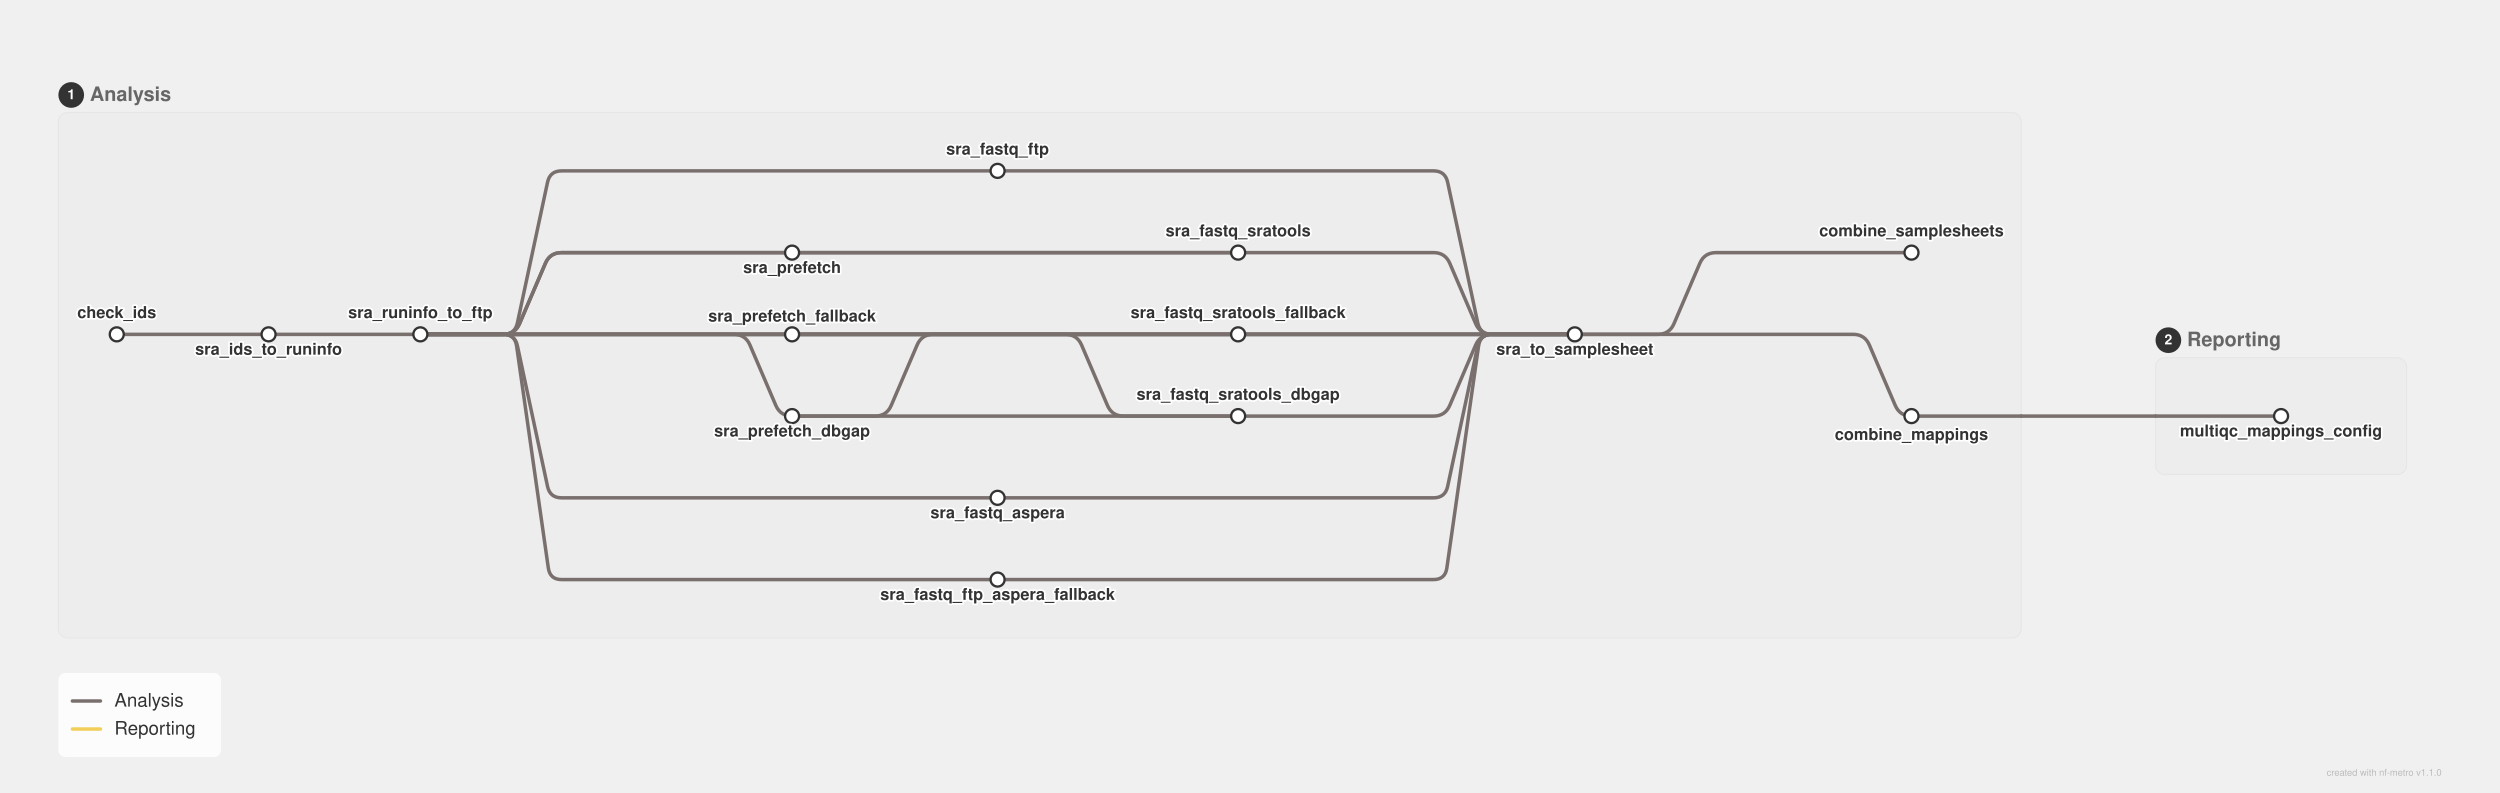
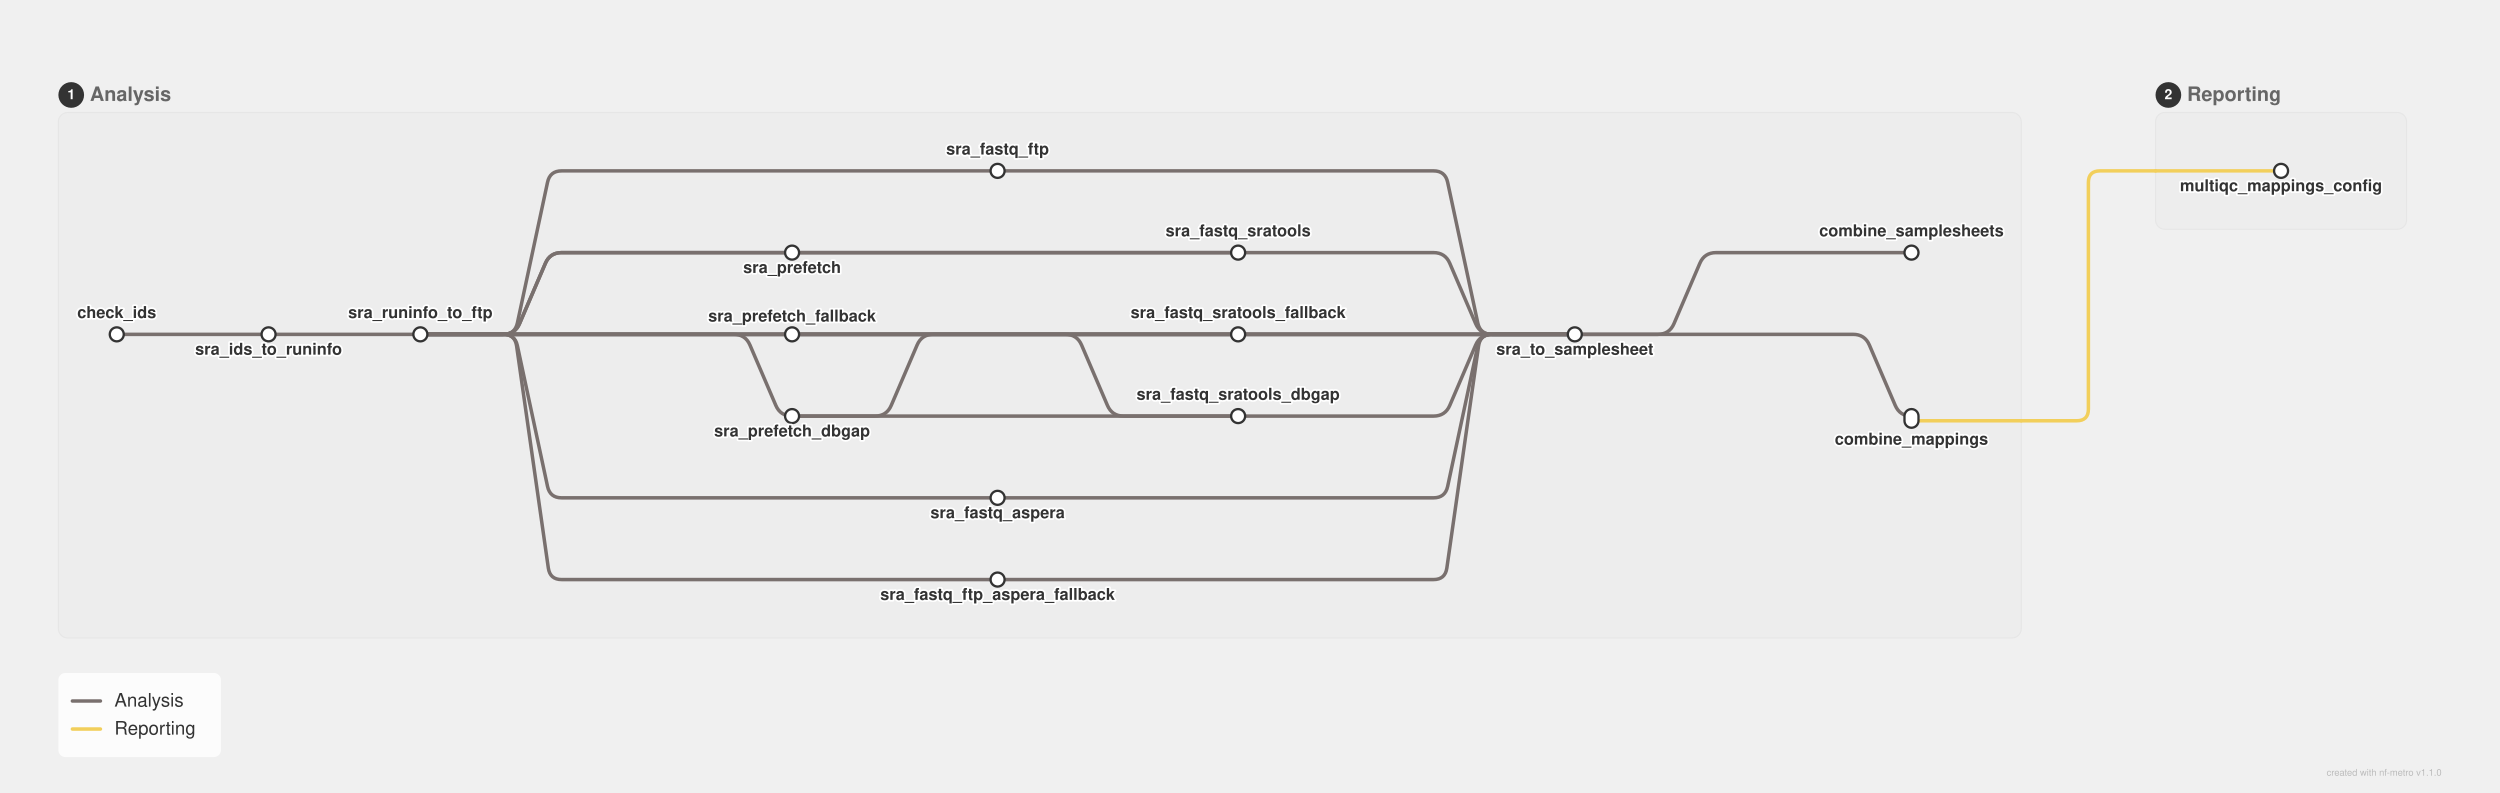
<svg xmlns="http://www.w3.org/2000/svg" width="2101" height="666" viewBox="-20 0 2141 666">
  <defs>
</defs>
  <style>.nf-metro-title { fill: var(--nfm-map-title-color, #111111); }
.nf-metro-station-label { fill: var(--nfm-map-label-color, #333333); }
.nf-metro-section-box { fill: var(--nfm-map-section-fill, #ededed); stroke: var(--nfm-map-section-stroke, #e6e6e6); }
.nf-metro-section-label { fill: var(--nfm-map-section-label-color, #666666); }
.nf-metro-group-label { fill: var(--nfm-map-section-label-color, #666666); }
.nf-metro-group-underline { stroke: var(--nfm-map-section-label-color, #666666); }
.nf-metro-legend-bg { fill: var(--nfm-map-legend-bg, rgba(255, 255, 255, 0.8)); }
.nf-metro-legend-text { fill: var(--nfm-map-legend-text-color, #333333); }
.nf-metro-marker-stroke { stroke: var(--nfm-map-marker-stroke, #333333); }
.nf-metro-label-halo { fill: var(--nfm-map-bg, #ffffff); stroke: var(--nfm-map-bg, #ffffff); }</style>
  <style>@media (prefers-color-scheme: dark) {
    .nf-metro-section-label { fill: #d0d0d0; }
    .nf-metro-section-num-circle { fill: #777777; }
    .nf-metro-title { fill: #ffffff; }
}
</style>
-   <rect x="30.0" y="90.0" width="1681.0" height="450.0" rx="8" ry="8" fill="#ededed" stroke="#e6e6e6" stroke-width="1.0" class="nf-metro-section-box" data-section-id="generic" data-section-lines="generic" />
+   <rect x="30.0" y="90.0" width="1681.0" height="450.0" rx="8" ry="8" fill="#ededed" stroke="#e6e6e6" stroke-width="1.0" class="nf-metro-section-box" data-section-id="generic" data-section-lines="generic,report" />
  <circle cx="41.0" cy="75.0" r="11" fill="#333333" class="nf-metro-section-num-circle" data-section-id="generic" />
  <text x="41.0" y="75.0" font-size="12" fill="#ffffff" font-family="'Helvetica Neue', Helvetica, Arial, sans-serif" font-weight="bold" text-anchor="middle" dy="0.3em" data-section-id="generic">1</text>
  <text x="57.0" y="75.0" font-size="17.0" fill="#666666" font-family="'Helvetica Neue', Helvetica, Arial, sans-serif" font-weight="bold" dy="0.3em" class="nf-metro-section-label" data-section-id="generic">Analysis</text>
-   <rect x="1826.0" y="300.0" width="215.0" height="100.0" rx="8" ry="8" fill="#ededed" stroke="#e6e6e6" stroke-width="1.0" class="nf-metro-section-box" data-section-id="report" data-section-lines="generic" />
-   <circle cx="1837.0" cy="285.0" r="11" fill="#333333" class="nf-metro-section-num-circle" data-section-id="report" />
-   <text x="1837.0" y="285.0" font-size="12" fill="#ffffff" font-family="'Helvetica Neue', Helvetica, Arial, sans-serif" font-weight="bold" text-anchor="middle" dy="0.3em" data-section-id="report">2</text>
-   <text x="1853.0" y="285.0" font-size="17.0" fill="#666666" font-family="'Helvetica Neue', Helvetica, Arial, sans-serif" font-weight="bold" dy="0.3em" class="nf-metro-section-label" data-section-id="report">Reporting</text>
+   <rect x="1826.0" y="90.0" width="215.0" height="100.0" rx="8" ry="8" fill="#ededed" stroke="#e6e6e6" stroke-width="1.0" class="nf-metro-section-box" data-section-id="report" data-section-lines="report" />
+   <circle cx="1837.0" cy="75.0" r="11" fill="#333333" class="nf-metro-section-num-circle" data-section-id="report" />
+   <text x="1837.0" y="75.0" font-size="12" fill="#ffffff" font-family="'Helvetica Neue', Helvetica, Arial, sans-serif" font-weight="bold" text-anchor="middle" dy="0.3em" data-section-id="report">2</text>
+   <text x="1853.0" y="75.0" font-size="17.0" fill="#666666" font-family="'Helvetica Neue', Helvetica, Arial, sans-serif" font-weight="bold" dy="0.3em" class="nf-metro-section-label" data-section-id="report">Reporting</text>
+   <path d="M1617.0,354.0 L1711.0,354.0" stroke="#F2CF5B" stroke-width="3.0" stroke-linecap="round" class="metro-line-report" data-line-id="report" />
+   <path d="M1826.0,140.0 L1933.5,140.0" stroke="#F2CF5B" stroke-width="3.0" stroke-linecap="round" class="metro-line-report" data-line-id="report" />
+   <path d="M1711.0,354.0 L1758.5,354.0 Q1768.5,354.0,1768.5,344.0 L1768.5,150.0 Q1768.5,140.0,1778.5,140.0 L1826.0,140.0" stroke="#F2CF5B" stroke-width="3.0" fill="none" stroke-linecap="round" stroke-linejoin="round" class="metro-line-report" data-line-id="report" />
  <path d="M80.0,280.0 L210.0,280.0" stroke="#79706E" stroke-width="3.0" stroke-linecap="round" class="metro-line-generic" data-line-id="generic" />
  <path d="M210.0,280.0 L340.0,280.0" stroke="#79706E" stroke-width="3.0" stroke-linecap="round" class="metro-line-generic" data-line-id="generic" />
  <path d="M340.0,280.0 L411.0,280.0 Q421.0,280.0,423.095,270.222 L448.905,149.778 Q451.0,140.0,461.0,140.0 L834.333,140.0" stroke="#79706E" stroke-width="3.0" fill="none" stroke-linecap="round" stroke-linejoin="round" class="metro-line-generic" data-line-id="generic" />
  <path d="M340.0,280.0 L411.0,280.0 Q421.0,280.0,424.939,270.809 L447.061,219.191 Q451.0,210.0,461.0,210.0 L658.333,210.0" stroke="#79706E" stroke-width="3.0" fill="none" stroke-linecap="round" stroke-linejoin="round" class="metro-line-generic" data-line-id="generic" />
  <path d="M340.0,280.0 L411.0,280.0 Q421.0,280.0,424.939,270.809 L447.061,219.191 Q451.0,210.0,461.0,210.0 L1040.333,210.0" stroke="#79706E" stroke-width="3.0" fill="none" stroke-linecap="round" stroke-linejoin="round" class="metro-line-generic" data-line-id="generic" />
  <path d="M340.0,280.0 L658.333,280.0" stroke="#79706E" stroke-width="3.0" stroke-linecap="round" class="metro-line-generic" data-line-id="generic" />
  <path d="M340.0,280.0 L1040.333,280.0" stroke="#79706E" stroke-width="3.0" stroke-linecap="round" class="metro-line-generic" data-line-id="generic" />
  <path d="M340.0,280.0 L608.333,280.0 Q618.333,280.0,622.273,289.191 L644.394,340.809 Q648.333,350.0,658.333,350.0 L658.333,350.0" stroke="#79706E" stroke-width="3.0" fill="none" stroke-linecap="round" stroke-linejoin="round" class="metro-line-generic" data-line-id="generic" />
  <path d="M340.0,280.0 L892.333,280.0 Q902.333,280.0,906.273,289.191 L928.394,340.809 Q932.333,350.0,942.333,350.0 L1040.333,350.0" stroke="#79706E" stroke-width="3.0" fill="none" stroke-linecap="round" stroke-linejoin="round" class="metro-line-generic" data-line-id="generic" />
  <path d="M340.0,280.0 L411.0,280.0 Q421.0,280.0,423.095,289.778 L448.905,410.222 Q451.0,420.0,461.0,420.0 L834.333,420.0" stroke="#79706E" stroke-width="3.0" fill="none" stroke-linecap="round" stroke-linejoin="round" class="metro-line-generic" data-line-id="generic" />
  <path d="M340.0,280.0 L411.0,280.0 Q421.0,280.0,422.414,289.899 L449.586,480.101 Q451.0,490.0,461.0,490.0 L834.333,490.0" stroke="#79706E" stroke-width="3.0" fill="none" stroke-linecap="round" stroke-linejoin="round" class="metro-line-generic" data-line-id="generic" />
  <path d="M340.0,280.0 L1328.667,280.0" stroke="#79706E" stroke-width="3.0" stroke-linecap="round" class="metro-line-generic" data-line-id="generic" />
  <path d="M834.333,140.0 L1207.667,140.0 Q1217.667,140.0,1219.762,149.778 L1245.571,270.222 Q1247.667,280.0,1257.667,280.0 L1328.667,280.0" stroke="#79706E" stroke-width="3.0" fill="none" stroke-linecap="round" stroke-linejoin="round" class="metro-line-generic" data-line-id="generic" />
  <path d="M658.333,210.0 L1040.333,210.0" stroke="#79706E" stroke-width="3.0" stroke-linecap="round" class="metro-line-generic" data-line-id="generic" />
  <path d="M1040.333,210.0 L1207.667,210.0 Q1217.667,210.0,1221.606,219.191 L1243.727,270.809 Q1247.667,280.0,1257.667,280.0 L1328.667,280.0" stroke="#79706E" stroke-width="3.0" fill="none" stroke-linecap="round" stroke-linejoin="round" class="metro-line-generic" data-line-id="generic" />
  <path d="M658.333,280.0 L1040.333,280.0" stroke="#79706E" stroke-width="3.0" stroke-linecap="round" class="metro-line-generic" data-line-id="generic" />
  <path d="M658.333,280.0 L1328.667,280.0" stroke="#79706E" stroke-width="3.0" stroke-linecap="round" class="metro-line-generic" data-line-id="generic" />
  <path d="M1040.333,280.0 L1328.667,280.0" stroke="#79706E" stroke-width="3.0" stroke-linecap="round" class="metro-line-generic" data-line-id="generic" />
  <path d="M658.333,350.0 L1040.333,350.0" stroke="#79706E" stroke-width="3.0" stroke-linecap="round" class="metro-line-generic" data-line-id="generic" />
  <path d="M658.333,350.0 L729.333,350.0 Q739.333,350.0,743.273,340.809 L765.394,289.191 Q769.333,280.0,779.333,280.0 L1328.667,280.0" stroke="#79706E" stroke-width="3.0" fill="none" stroke-linecap="round" stroke-linejoin="round" class="metro-line-generic" data-line-id="generic" />
  <path d="M1040.333,350.0 L1207.667,350.0 Q1217.667,350.0,1221.606,340.809 L1243.727,289.191 Q1247.667,280.0,1257.667,280.0 L1328.667,280.0" stroke="#79706E" stroke-width="3.0" fill="none" stroke-linecap="round" stroke-linejoin="round" class="metro-line-generic" data-line-id="generic" />
  <path d="M834.333,420.0 L1207.667,420.0 Q1217.667,420.0,1219.762,410.222 L1245.571,289.778 Q1247.667,280.0,1257.667,280.0 L1328.667,280.0" stroke="#79706E" stroke-width="3.0" fill="none" stroke-linecap="round" stroke-linejoin="round" class="metro-line-generic" data-line-id="generic" />
  <path d="M834.333,490.0 L1207.667,490.0 Q1217.667,490.0,1219.081,480.101 L1246.252,289.899 Q1247.667,280.0,1257.667,280.0 L1328.667,280.0" stroke="#79706E" stroke-width="3.0" fill="none" stroke-linecap="round" stroke-linejoin="round" class="metro-line-generic" data-line-id="generic" />
  <path d="M1328.667,280.0 L1399.667,280.0 Q1409.667,280.0,1413.606,270.809 L1435.727,219.191 Q1439.667,210.0,1449.667,210.0 L1617.0,210.0" stroke="#79706E" stroke-width="3.0" fill="none" stroke-linecap="round" stroke-linejoin="round" class="metro-line-generic" data-line-id="generic" />
  <path d="M1328.667,280.0 L1567.0,280.0 Q1577.0,280.0,1580.939,289.191 L1603.061,340.809 Q1607.0,350.0,1617.0,350.0 L1617.0,350.0" stroke="#79706E" stroke-width="3.0" fill="none" stroke-linecap="round" stroke-linejoin="round" class="metro-line-generic" data-line-id="generic" />
-   <path d="M1617.0,350.0 L1711.0,350.0" stroke="#79706E" stroke-width="3.0" stroke-linecap="round" class="metro-line-generic" data-line-id="generic" />
-   <path d="M1826.0,350.0 L1933.5,350.0" stroke="#79706E" stroke-width="3.0" stroke-linecap="round" class="metro-line-generic" data-line-id="generic" />
-   <path d="M1711.0,350.0 L1826.0,350.0" stroke="#79706E" stroke-width="3.0" stroke-linecap="round" class="metro-line-generic" data-line-id="generic" />
  <g class="nf-metro-station-group" data-node-id="n0" data-node-cx="80.0" data-node-cy="280.0" data-node-r="6.0" data-node-groups="generic" data-node-region="generic" data-node-w="12.0" data-node-h="12.0" data-node-rx="6.0">
    <rect x="74.0" y="274.0" width="12.0" height="12.0" rx="6.0" ry="6.0" fill="#ffffff" stroke="#333333" stroke-width="2.0" class="nf-metro-station" data-station-id="n0" data-station-lines="generic" data-station-label="check_ids" data-section-id="generic" data-section-name="Analysis" />
  </g>
  <g class="nf-metro-station-group" data-node-id="n1" data-node-cx="210.0" data-node-cy="280.0" data-node-r="6.0" data-node-groups="generic" data-node-region="generic" data-node-w="12.0" data-node-h="12.0" data-node-rx="6.0">
    <rect x="204.0" y="274.0" width="12.0" height="12.0" rx="6.0" ry="6.0" fill="#ffffff" stroke="#333333" stroke-width="2.0" class="nf-metro-station" data-station-id="n1" data-station-lines="generic" data-station-label="sra_ids_to_runinfo" data-section-id="generic" data-section-name="Analysis" />
  </g>
  <g class="nf-metro-station-group" data-node-id="n2" data-node-cx="340.0" data-node-cy="280.0" data-node-r="6.0" data-node-groups="generic" data-node-region="generic" data-node-w="12.0" data-node-h="12.0" data-node-rx="6.0">
    <rect x="334.0" y="274.0" width="12.0" height="12.0" rx="6.0" ry="6.0" fill="#ffffff" stroke="#333333" stroke-width="2.0" class="nf-metro-station" data-station-id="n2" data-station-lines="generic" data-station-label="sra_runinfo_to_ftp" data-section-id="generic" data-section-name="Analysis" />
  </g>
  <g class="nf-metro-station-group" data-node-id="n3" data-node-cx="834.3" data-node-cy="140.0" data-node-r="6.0" data-node-groups="generic" data-node-region="generic" data-node-w="12.0" data-node-h="12.0" data-node-rx="6.0">
    <rect x="828.333" y="134.0" width="12.0" height="12.0" rx="6.0" ry="6.0" fill="#ffffff" stroke="#333333" stroke-width="2.0" class="nf-metro-station" data-station-id="n3" data-station-lines="generic" data-station-label="sra_fastq_ftp" data-section-id="generic" data-section-name="Analysis" />
  </g>
  <g class="nf-metro-station-group" data-node-id="n4" data-node-cx="658.3" data-node-cy="210.0" data-node-r="6.0" data-node-groups="generic" data-node-region="generic" data-node-w="12.0" data-node-h="12.0" data-node-rx="6.0">
    <rect x="652.333" y="204.0" width="12.0" height="12.0" rx="6.0" ry="6.0" fill="#ffffff" stroke="#333333" stroke-width="2.0" class="nf-metro-station" data-station-id="n4" data-station-lines="generic" data-station-label="sra_prefetch" data-section-id="generic" data-section-name="Analysis" />
  </g>
  <g class="nf-metro-station-group" data-node-id="n5" data-node-cx="1040.3" data-node-cy="210.0" data-node-r="6.0" data-node-groups="generic" data-node-region="generic" data-node-w="12.0" data-node-h="12.0" data-node-rx="6.0">
    <rect x="1034.333" y="204.0" width="12.0" height="12.0" rx="6.0" ry="6.0" fill="#ffffff" stroke="#333333" stroke-width="2.0" class="nf-metro-station" data-station-id="n5" data-station-lines="generic" data-station-label="sra_fastq_sratools" data-section-id="generic" data-section-name="Analysis" />
  </g>
  <g class="nf-metro-station-group" data-node-id="n6" data-node-cx="658.3" data-node-cy="280.0" data-node-r="6.0" data-node-groups="generic" data-node-region="generic" data-node-w="12.0" data-node-h="12.0" data-node-rx="6.0">
    <rect x="652.333" y="274.0" width="12.0" height="12.0" rx="6.0" ry="6.0" fill="#ffffff" stroke="#333333" stroke-width="2.0" class="nf-metro-station" data-station-id="n6" data-station-lines="generic" data-station-label="sra_prefetch_fallback" data-section-id="generic" data-section-name="Analysis" />
  </g>
  <g class="nf-metro-station-group" data-node-id="n7" data-node-cx="1040.3" data-node-cy="280.0" data-node-r="6.0" data-node-groups="generic" data-node-region="generic" data-node-w="12.0" data-node-h="12.0" data-node-rx="6.0">
    <rect x="1034.333" y="274.0" width="12.0" height="12.0" rx="6.0" ry="6.0" fill="#ffffff" stroke="#333333" stroke-width="2.0" class="nf-metro-station" data-station-id="n7" data-station-lines="generic" data-station-label="sra_fastq_sratools_fallback" data-section-id="generic" data-section-name="Analysis" />
  </g>
  <g class="nf-metro-station-group" data-node-id="n8" data-node-cx="658.3" data-node-cy="350.0" data-node-r="6.0" data-node-groups="generic" data-node-region="generic" data-node-w="12.0" data-node-h="12.0" data-node-rx="6.0">
    <rect x="652.333" y="344.0" width="12.0" height="12.0" rx="6.0" ry="6.0" fill="#ffffff" stroke="#333333" stroke-width="2.0" class="nf-metro-station" data-station-id="n8" data-station-lines="generic" data-station-label="sra_prefetch_dbgap" data-section-id="generic" data-section-name="Analysis" />
  </g>
  <g class="nf-metro-station-group" data-node-id="n9" data-node-cx="1040.3" data-node-cy="350.0" data-node-r="6.0" data-node-groups="generic" data-node-region="generic" data-node-w="12.0" data-node-h="12.0" data-node-rx="6.0">
    <rect x="1034.333" y="344.0" width="12.0" height="12.0" rx="6.0" ry="6.0" fill="#ffffff" stroke="#333333" stroke-width="2.0" class="nf-metro-station" data-station-id="n9" data-station-lines="generic" data-station-label="sra_fastq_sratools_dbgap" data-section-id="generic" data-section-name="Analysis" />
  </g>
  <g class="nf-metro-station-group" data-node-id="n10" data-node-cx="834.3" data-node-cy="420.0" data-node-r="6.0" data-node-groups="generic" data-node-region="generic" data-node-w="12.0" data-node-h="12.0" data-node-rx="6.0">
    <rect x="828.333" y="414.0" width="12.0" height="12.0" rx="6.0" ry="6.0" fill="#ffffff" stroke="#333333" stroke-width="2.0" class="nf-metro-station" data-station-id="n10" data-station-lines="generic" data-station-label="sra_fastq_aspera" data-section-id="generic" data-section-name="Analysis" />
  </g>
  <g class="nf-metro-station-group" data-node-id="n11" data-node-cx="834.3" data-node-cy="490.0" data-node-r="6.0" data-node-groups="generic" data-node-region="generic" data-node-w="12.0" data-node-h="12.0" data-node-rx="6.0">
    <rect x="828.333" y="484.0" width="12.0" height="12.0" rx="6.0" ry="6.0" fill="#ffffff" stroke="#333333" stroke-width="2.0" class="nf-metro-station" data-station-id="n11" data-station-lines="generic" data-station-label="sra_fastq_ftp_aspera_fallback" data-section-id="generic" data-section-name="Analysis" />
  </g>
  <g class="nf-metro-station-group" data-node-id="n12" data-node-cx="1328.7" data-node-cy="280.0" data-node-r="6.0" data-node-groups="generic" data-node-region="generic" data-node-w="12.0" data-node-h="12.0" data-node-rx="6.0">
    <rect x="1322.667" y="274.0" width="12.0" height="12.0" rx="6.0" ry="6.0" fill="#ffffff" stroke="#333333" stroke-width="2.0" class="nf-metro-station" data-station-id="n12" data-station-lines="generic" data-station-label="sra_to_samplesheet" data-section-id="generic" data-section-name="Analysis" />
  </g>
  <g class="nf-metro-station-group" data-node-id="n13" data-node-cx="1617.0" data-node-cy="210.0" data-node-r="6.0" data-node-groups="generic" data-node-region="generic" data-node-w="12.0" data-node-h="12.0" data-node-rx="6.0">
    <rect x="1611.0" y="204.0" width="12.0" height="12.0" rx="6.0" ry="6.0" fill="#ffffff" stroke="#333333" stroke-width="2.0" class="nf-metro-station" data-station-id="n13" data-station-lines="generic" data-station-label="combine_samplesheets" data-section-id="generic" data-section-name="Analysis" />
  </g>
-   <g class="nf-metro-station-group" data-node-id="n14" data-node-cx="1617.0" data-node-cy="350.0" data-node-r="6.0" data-node-groups="generic" data-node-region="generic" data-node-w="12.0" data-node-h="12.0" data-node-rx="6.0">
-     <rect x="1611.0" y="344.0" width="12.0" height="12.0" rx="6.0" ry="6.0" fill="#ffffff" stroke="#333333" stroke-width="2.0" class="nf-metro-station" data-station-id="n14" data-station-lines="generic" data-station-label="combine_mappings" data-section-id="generic" data-section-name="Analysis" />
+   <g class="nf-metro-station-group" data-node-id="n14" data-node-cx="1617.0" data-node-cy="352.0" data-node-r="6.0" data-node-groups="generic,report" data-node-region="generic" data-node-w="12.0" data-node-h="16.0" data-node-rx="6.0">
+     <rect x="1611.0" y="344.0" width="12.0" height="16.0" rx="6.0" ry="6.0" fill="#ffffff" stroke="#333333" stroke-width="2.0" class="nf-metro-station" data-station-id="n14" data-station-lines="generic,report" data-station-label="combine_mappings" data-section-id="generic" data-section-name="Analysis" />
  </g>
-   <g class="nf-metro-station-group" data-node-id="n15" data-node-cx="1933.5" data-node-cy="350.0" data-node-r="6.0" data-node-groups="generic" data-node-region="report" data-node-w="12.0" data-node-h="12.0" data-node-rx="6.0">
-     <rect x="1927.5" y="344.0" width="12.0" height="12.0" rx="6.0" ry="6.0" fill="#ffffff" stroke="#333333" stroke-width="2.0" class="nf-metro-station" data-station-id="n15" data-station-lines="generic" data-station-label="multiqc_mappings_config" data-section-id="report" data-section-name="Reporting" />
+   <g class="nf-metro-station-group" data-node-id="n15" data-node-cx="1933.5" data-node-cy="140.0" data-node-r="6.0" data-node-groups="report" data-node-region="report" data-node-w="12.0" data-node-h="12.0" data-node-rx="6.0">
+     <rect x="1927.5" y="134.0" width="12.0" height="12.0" rx="6.0" ry="6.0" fill="#ffffff" stroke="#333333" stroke-width="2.0" class="nf-metro-station" data-station-id="n15" data-station-lines="report" data-station-label="multiqc_mappings_config" data-section-id="report" data-section-name="Reporting" />
  </g>
  <text x="80.0" y="266.0" font-size="14.0" fill="#ffffff" stroke="#ffffff" stroke-width="3.0" stroke-linejoin="round" font-family="'Helvetica Neue', Helvetica, Arial, sans-serif" font-weight="bold" aria-hidden="true" class="nf-metro-label-halo" text-anchor="middle" dominant-baseline="auto">check_ids</text>
  <text x="80.0" y="266.0" font-size="14.0" fill="#333333" font-family="'Helvetica Neue', Helvetica, Arial, sans-serif" font-weight="bold" text-anchor="middle" dominant-baseline="auto" data-station-id="n0" class="nf-metro-station-label">check_ids</text>
-   <text x="1933.5" y="361.0" font-size="14.0" fill="#ffffff" stroke="#ffffff" stroke-width="3.0" stroke-linejoin="round" font-family="'Helvetica Neue', Helvetica, Arial, sans-serif" font-weight="bold" aria-hidden="true" class="nf-metro-label-halo" text-anchor="middle" dominant-baseline="hanging">multiqc_mappings_config</text>
-   <text x="1933.5" y="361.0" font-size="14.0" fill="#333333" font-family="'Helvetica Neue', Helvetica, Arial, sans-serif" font-weight="bold" text-anchor="middle" dominant-baseline="hanging" data-station-id="n15" class="nf-metro-station-label">multiqc_mappings_config</text>
+   <text x="1933.5" y="151.0" font-size="14.0" fill="#ffffff" stroke="#ffffff" stroke-width="3.0" stroke-linejoin="round" font-family="'Helvetica Neue', Helvetica, Arial, sans-serif" font-weight="bold" aria-hidden="true" class="nf-metro-label-halo" text-anchor="middle" dominant-baseline="hanging">multiqc_mappings_config</text>
+   <text x="1933.5" y="151.0" font-size="14.0" fill="#333333" font-family="'Helvetica Neue', Helvetica, Arial, sans-serif" font-weight="bold" text-anchor="middle" dominant-baseline="hanging" data-station-id="n15" class="nf-metro-station-label">multiqc_mappings_config</text>
  <text x="210.0" y="291.0" font-size="14.0" fill="#ffffff" stroke="#ffffff" stroke-width="3.0" stroke-linejoin="round" font-family="'Helvetica Neue', Helvetica, Arial, sans-serif" font-weight="bold" aria-hidden="true" class="nf-metro-label-halo" text-anchor="middle" dominant-baseline="hanging">sra_ids_to_runinfo</text>
  <text x="210.0" y="291.0" font-size="14.0" fill="#333333" font-family="'Helvetica Neue', Helvetica, Arial, sans-serif" font-weight="bold" text-anchor="middle" dominant-baseline="hanging" data-station-id="n1" class="nf-metro-station-label">sra_ids_to_runinfo</text>
  <text x="340.0" y="266.0" font-size="14.0" fill="#ffffff" stroke="#ffffff" stroke-width="3.0" stroke-linejoin="round" font-family="'Helvetica Neue', Helvetica, Arial, sans-serif" font-weight="bold" aria-hidden="true" class="nf-metro-label-halo" text-anchor="middle" dominant-baseline="auto">sra_runinfo_to_ftp</text>
  <text x="340.0" y="266.0" font-size="14.0" fill="#333333" font-family="'Helvetica Neue', Helvetica, Arial, sans-serif" font-weight="bold" text-anchor="middle" dominant-baseline="auto" data-station-id="n2" class="nf-metro-station-label">sra_runinfo_to_ftp</text>
  <text x="834.333" y="126.0" font-size="14.0" fill="#ffffff" stroke="#ffffff" stroke-width="3.0" stroke-linejoin="round" font-family="'Helvetica Neue', Helvetica, Arial, sans-serif" font-weight="bold" aria-hidden="true" class="nf-metro-label-halo" text-anchor="middle" dominant-baseline="auto">sra_fastq_ftp</text>
  <text x="834.333" y="126.0" font-size="14.0" fill="#333333" font-family="'Helvetica Neue', Helvetica, Arial, sans-serif" font-weight="bold" text-anchor="middle" dominant-baseline="auto" data-station-id="n3" class="nf-metro-station-label">sra_fastq_ftp</text>
  <text x="658.333" y="221.0" font-size="14.0" fill="#ffffff" stroke="#ffffff" stroke-width="3.0" stroke-linejoin="round" font-family="'Helvetica Neue', Helvetica, Arial, sans-serif" font-weight="bold" aria-hidden="true" class="nf-metro-label-halo" text-anchor="middle" dominant-baseline="hanging">sra_prefetch</text>
  <text x="658.333" y="221.0" font-size="14.0" fill="#333333" font-family="'Helvetica Neue', Helvetica, Arial, sans-serif" font-weight="bold" text-anchor="middle" dominant-baseline="hanging" data-station-id="n4" class="nf-metro-station-label">sra_prefetch</text>
  <text x="658.333" y="269.0" font-size="14.0" fill="#ffffff" stroke="#ffffff" stroke-width="3.0" stroke-linejoin="round" font-family="'Helvetica Neue', Helvetica, Arial, sans-serif" font-weight="bold" aria-hidden="true" class="nf-metro-label-halo" text-anchor="middle" dominant-baseline="auto">sra_prefetch_fallback</text>
  <text x="658.333" y="269.0" font-size="14.0" fill="#333333" font-family="'Helvetica Neue', Helvetica, Arial, sans-serif" font-weight="bold" text-anchor="middle" dominant-baseline="auto" data-station-id="n6" class="nf-metro-station-label">sra_prefetch_fallback</text>
  <text x="658.333" y="361.0" font-size="14.0" fill="#ffffff" stroke="#ffffff" stroke-width="3.0" stroke-linejoin="round" font-family="'Helvetica Neue', Helvetica, Arial, sans-serif" font-weight="bold" aria-hidden="true" class="nf-metro-label-halo" text-anchor="middle" dominant-baseline="hanging">sra_prefetch_dbgap</text>
  <text x="658.333" y="361.0" font-size="14.0" fill="#333333" font-family="'Helvetica Neue', Helvetica, Arial, sans-serif" font-weight="bold" text-anchor="middle" dominant-baseline="hanging" data-station-id="n8" class="nf-metro-station-label">sra_prefetch_dbgap</text>
  <text x="834.333" y="431.0" font-size="14.0" fill="#ffffff" stroke="#ffffff" stroke-width="3.0" stroke-linejoin="round" font-family="'Helvetica Neue', Helvetica, Arial, sans-serif" font-weight="bold" aria-hidden="true" class="nf-metro-label-halo" text-anchor="middle" dominant-baseline="hanging">sra_fastq_aspera</text>
  <text x="834.333" y="431.0" font-size="14.0" fill="#333333" font-family="'Helvetica Neue', Helvetica, Arial, sans-serif" font-weight="bold" text-anchor="middle" dominant-baseline="hanging" data-station-id="n10" class="nf-metro-station-label">sra_fastq_aspera</text>
  <text x="834.333" y="501.0" font-size="14.0" fill="#ffffff" stroke="#ffffff" stroke-width="3.0" stroke-linejoin="round" font-family="'Helvetica Neue', Helvetica, Arial, sans-serif" font-weight="bold" aria-hidden="true" class="nf-metro-label-halo" text-anchor="middle" dominant-baseline="hanging">sra_fastq_ftp_aspera_fallback</text>
  <text x="834.333" y="501.0" font-size="14.0" fill="#333333" font-family="'Helvetica Neue', Helvetica, Arial, sans-serif" font-weight="bold" text-anchor="middle" dominant-baseline="hanging" data-station-id="n11" class="nf-metro-station-label">sra_fastq_ftp_aspera_fallback</text>
  <text x="1040.333" y="196.0" font-size="14.0" fill="#ffffff" stroke="#ffffff" stroke-width="3.0" stroke-linejoin="round" font-family="'Helvetica Neue', Helvetica, Arial, sans-serif" font-weight="bold" aria-hidden="true" class="nf-metro-label-halo" text-anchor="middle" dominant-baseline="auto">sra_fastq_sratools</text>
  <text x="1040.333" y="196.0" font-size="14.0" fill="#333333" font-family="'Helvetica Neue', Helvetica, Arial, sans-serif" font-weight="bold" text-anchor="middle" dominant-baseline="auto" data-station-id="n5" class="nf-metro-station-label">sra_fastq_sratools</text>
  <text x="1040.333" y="266.0" font-size="14.0" fill="#ffffff" stroke="#ffffff" stroke-width="3.0" stroke-linejoin="round" font-family="'Helvetica Neue', Helvetica, Arial, sans-serif" font-weight="bold" aria-hidden="true" class="nf-metro-label-halo" text-anchor="middle" dominant-baseline="auto">sra_fastq_sratools_fallback</text>
  <text x="1040.333" y="266.0" font-size="14.0" fill="#333333" font-family="'Helvetica Neue', Helvetica, Arial, sans-serif" font-weight="bold" text-anchor="middle" dominant-baseline="auto" data-station-id="n7" class="nf-metro-station-label">sra_fastq_sratools_fallback</text>
  <text x="1040.333" y="336.0" font-size="14.0" fill="#ffffff" stroke="#ffffff" stroke-width="3.0" stroke-linejoin="round" font-family="'Helvetica Neue', Helvetica, Arial, sans-serif" font-weight="bold" aria-hidden="true" class="nf-metro-label-halo" text-anchor="middle" dominant-baseline="auto">sra_fastq_sratools_dbgap</text>
  <text x="1040.333" y="336.0" font-size="14.0" fill="#333333" font-family="'Helvetica Neue', Helvetica, Arial, sans-serif" font-weight="bold" text-anchor="middle" dominant-baseline="auto" data-station-id="n9" class="nf-metro-station-label">sra_fastq_sratools_dbgap</text>
  <text x="1328.667" y="291.0" font-size="14.0" fill="#ffffff" stroke="#ffffff" stroke-width="3.0" stroke-linejoin="round" font-family="'Helvetica Neue', Helvetica, Arial, sans-serif" font-weight="bold" aria-hidden="true" class="nf-metro-label-halo" text-anchor="middle" dominant-baseline="hanging">sra_to_samplesheet</text>
  <text x="1328.667" y="291.0" font-size="14.0" fill="#333333" font-family="'Helvetica Neue', Helvetica, Arial, sans-serif" font-weight="bold" text-anchor="middle" dominant-baseline="hanging" data-station-id="n12" class="nf-metro-station-label">sra_to_samplesheet</text>
  <text x="1617.0" y="196.0" font-size="14.0" fill="#ffffff" stroke="#ffffff" stroke-width="3.0" stroke-linejoin="round" font-family="'Helvetica Neue', Helvetica, Arial, sans-serif" font-weight="bold" aria-hidden="true" class="nf-metro-label-halo" text-anchor="middle" dominant-baseline="auto">combine_samplesheets</text>
  <text x="1617.0" y="196.0" font-size="14.0" fill="#333333" font-family="'Helvetica Neue', Helvetica, Arial, sans-serif" font-weight="bold" text-anchor="middle" dominant-baseline="auto" data-station-id="n13" class="nf-metro-station-label">combine_samplesheets</text>
-   <text x="1617.0" y="364.0" font-size="14.0" fill="#ffffff" stroke="#ffffff" stroke-width="3.0" stroke-linejoin="round" font-family="'Helvetica Neue', Helvetica, Arial, sans-serif" font-weight="bold" aria-hidden="true" class="nf-metro-label-halo" text-anchor="middle" dominant-baseline="hanging">combine_mappings</text>
-   <text x="1617.0" y="364.0" font-size="14.0" fill="#333333" font-family="'Helvetica Neue', Helvetica, Arial, sans-serif" font-weight="bold" text-anchor="middle" dominant-baseline="hanging" data-station-id="n14" class="nf-metro-station-label">combine_mappings</text>
+   <text x="1617.0" y="368.0" font-size="14.0" fill="#ffffff" stroke="#ffffff" stroke-width="3.0" stroke-linejoin="round" font-family="'Helvetica Neue', Helvetica, Arial, sans-serif" font-weight="bold" aria-hidden="true" class="nf-metro-label-halo" text-anchor="middle" dominant-baseline="hanging">combine_mappings</text>
+   <text x="1617.0" y="368.0" font-size="14.0" fill="#333333" font-family="'Helvetica Neue', Helvetica, Arial, sans-serif" font-weight="bold" text-anchor="middle" dominant-baseline="hanging" data-station-id="n14" class="nf-metro-station-label">combine_mappings</text>
  <rect x="30.0" y="570.0" width="139.2" height="72.0" rx="6" ry="6" fill="rgba(255, 255, 255, 0.8)" class="nf-metro-legend-bg" />
  <path d="M42.0,594.0 L66.0,594.0" stroke="#79706E" stroke-width="3.0" stroke-linecap="round" />
  <text x="78.0" y="594.0" font-size="16.0" fill="#333333" font-family="'Helvetica Neue', Helvetica, Arial, sans-serif" dy="0.3em" class="nf-metro-legend-text">Analysis</text>
  <path d="M42.0,618.0 L66.0,618.0" stroke="#F2CF5B" stroke-width="3.0" stroke-linecap="round" />
  <text x="78.0" y="618.0" font-size="16.0" fill="#333333" font-family="'Helvetica Neue', Helvetica, Arial, sans-serif" dy="0.3em" class="nf-metro-legend-text">Reporting</text>
  <text x="2071.0" y="658.0" font-size="8" fill="rgba(150, 150, 150, 0.6)" font-family="'Helvetica Neue', Helvetica, Arial, sans-serif" text-anchor="end">created with nf-metro v1.1.0</text>
</svg>
